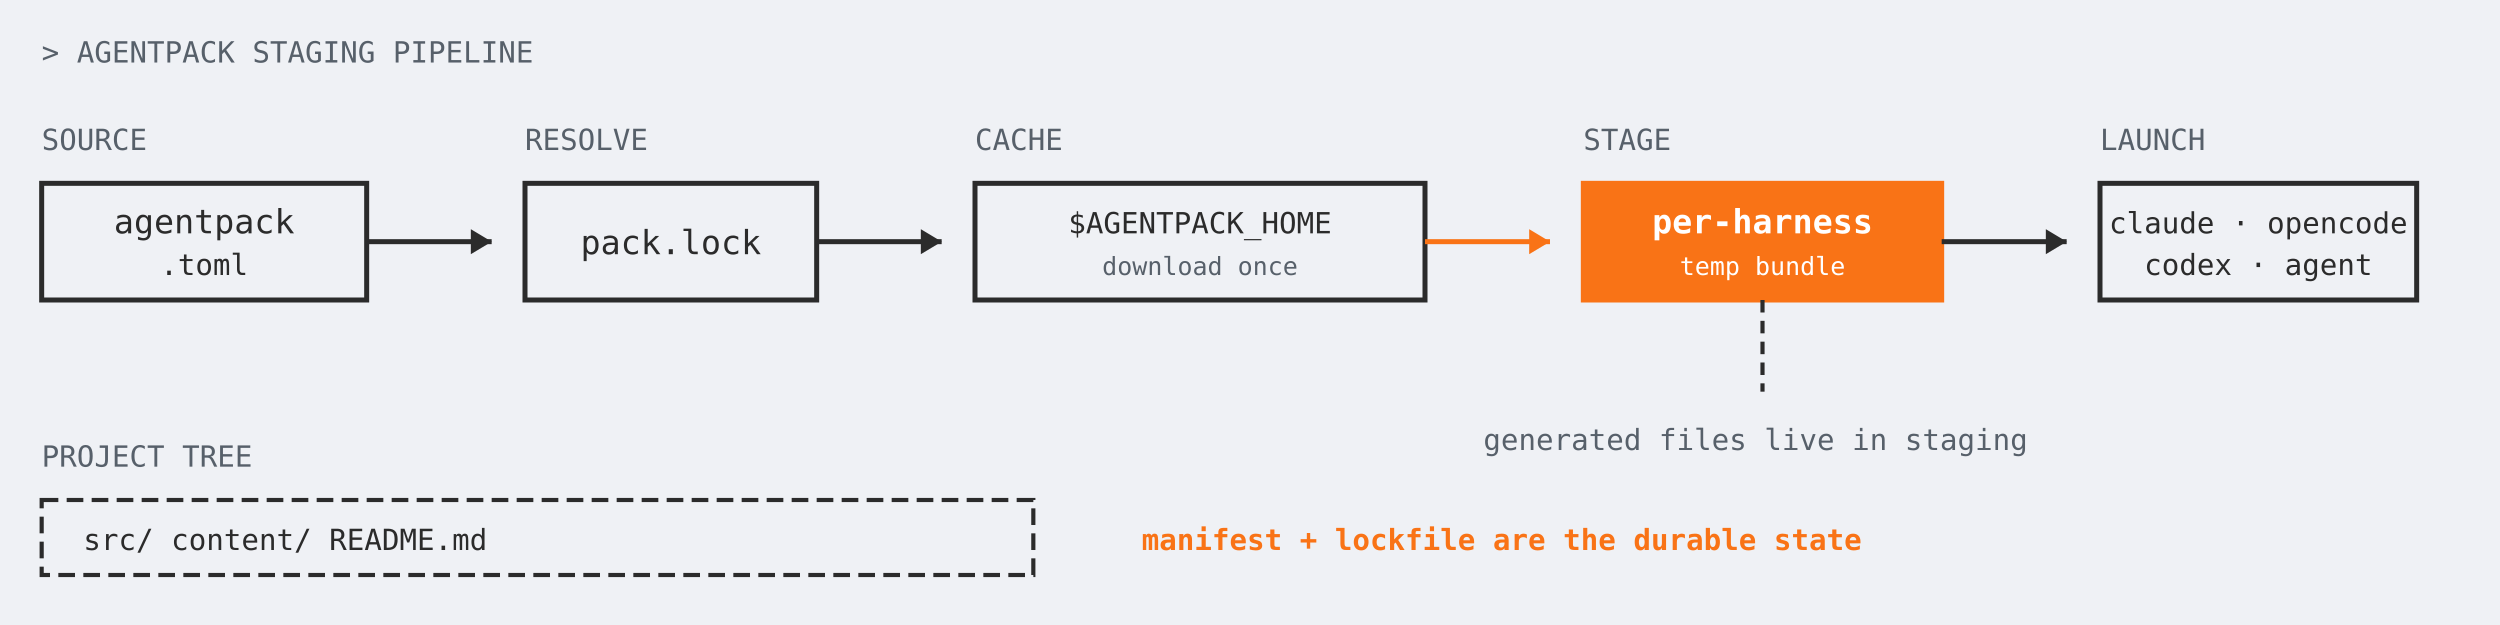
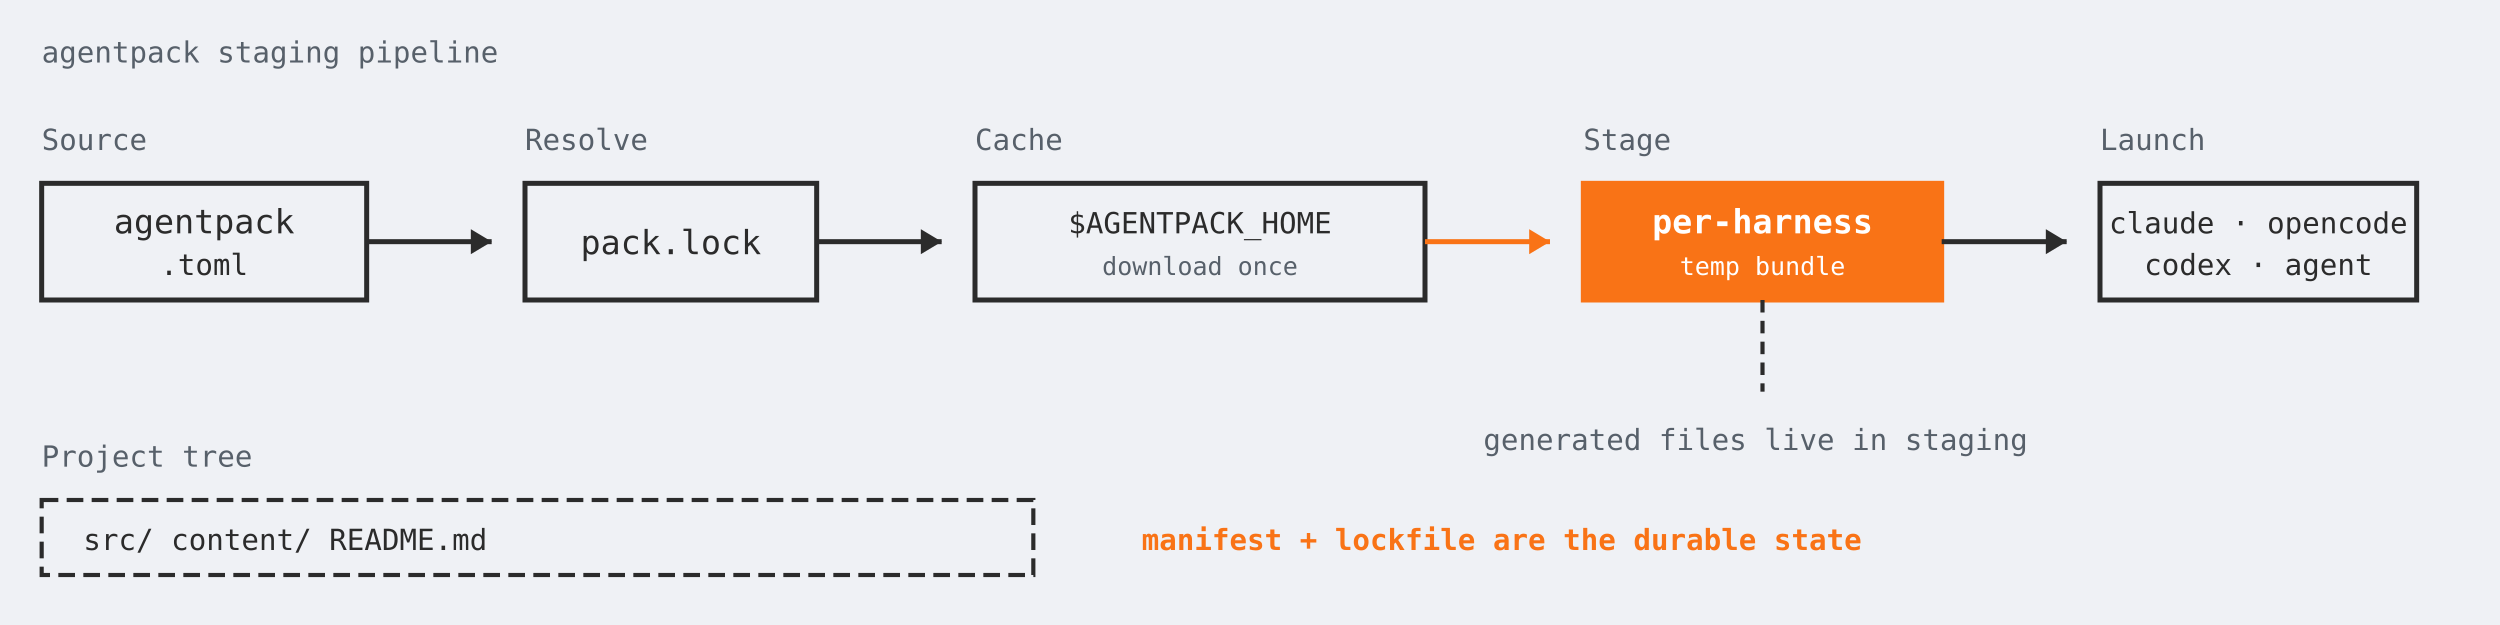
<svg xmlns="http://www.w3.org/2000/svg" viewBox="0 0 600 150" font-family="ui-monospace, SFMono-Regular, 'SF Mono', Menlo, monospace">
  <rect width="600" height="150" fill="#eff1f5" />
-   <text x="10" y="15" font-size="7" fill="#57606a">&gt; AGENTPACK STAGING PIPELINE</text>
-   <text x="10" y="36" font-size="7" fill="#57606a">SOURCE</text>
+   <text x="10" y="15" font-size="7" fill="#57606a">agentpack staging pipeline</text>
+   <text x="10" y="36" font-size="7" fill="#57606a">Source</text>
  <rect x="10" y="44" width="78" height="28" fill="none" stroke="#2b2b2b" stroke-width="1.2" />
  <text x="49" y="56" text-anchor="middle" font-size="8" fill="#2b2b2b">agentpack</text>
  <text x="49" y="66" text-anchor="middle" font-size="7" fill="#2b2b2b">.toml</text>
  <line x1="88" y1="58" x2="118" y2="58" stroke="#2b2b2b" stroke-width="1.2" />
  <polygon points="118,58 113,55 113,61" fill="#2b2b2b" />
-   <text x="126" y="36" font-size="7" fill="#57606a">RESOLVE</text>
+   <text x="126" y="36" font-size="7" fill="#57606a">Resolve</text>
  <rect x="126" y="44" width="70" height="28" fill="none" stroke="#2b2b2b" stroke-width="1.2" />
  <text x="161" y="61" text-anchor="middle" font-size="8" fill="#2b2b2b">pack.lock</text>
  <line x1="196" y1="58" x2="226" y2="58" stroke="#2b2b2b" stroke-width="1.2" />
  <polygon points="226,58 221,55 221,61" fill="#2b2b2b" />
-   <text x="234" y="36" font-size="7" fill="#57606a">CACHE</text>
+   <text x="234" y="36" font-size="7" fill="#57606a">Cache</text>
  <rect x="234" y="44" width="108" height="28" fill="none" stroke="#2b2b2b" stroke-width="1.2" />
  <text x="288" y="56" text-anchor="middle" font-size="7" fill="#2b2b2b">$AGENTPACK_HOME</text>
  <text x="288" y="66" text-anchor="middle" font-size="6" fill="#57606a">download once</text>
  <line x1="342" y1="58" x2="372" y2="58" stroke="#f97316" stroke-width="1.2" />
  <polygon points="372,58 367,55 367,61" fill="#f97316" />
-   <text x="380" y="36" font-size="7" fill="#57606a">STAGE</text>
+   <text x="380" y="36" font-size="7" fill="#57606a">Stage</text>
  <rect x="380" y="44" width="86" height="28" fill="#f97316" stroke="#f97316" stroke-width="1.2" />
  <text x="423" y="56" text-anchor="middle" font-size="8" fill="#fff" font-weight="600">per-harness</text>
  <text x="423" y="66" text-anchor="middle" font-size="6" fill="#fff">temp bundle</text>
  <line x1="466" y1="58" x2="496" y2="58" stroke="#2b2b2b" stroke-width="1.2" />
  <polygon points="496,58 491,55 491,61" fill="#2b2b2b" />
-   <text x="504" y="36" font-size="7" fill="#57606a">LAUNCH</text>
+   <text x="504" y="36" font-size="7" fill="#57606a">Launch</text>
  <rect x="504" y="44" width="76" height="28" fill="none" stroke="#2b2b2b" stroke-width="1.2" />
  <text x="542" y="56" text-anchor="middle" font-size="7" fill="#2b2b2b">claude · opencode</text>
  <text x="542" y="66" text-anchor="middle" font-size="7" fill="#2b2b2b">codex · agent</text>
  <line x1="423" y1="72" x2="423" y2="94" stroke="#2b2b2b" stroke-width="1" stroke-dasharray="3,2" />
  <text x="356" y="108" font-size="7" fill="#57606a">generated files live in staging</text>
-   <text x="10" y="112" font-size="7" fill="#57606a">PROJECT TREE</text>
+   <text x="10" y="112" font-size="7" fill="#57606a">Project tree</text>
  <rect x="10" y="120" width="238" height="18" fill="none" stroke="#2b2b2b" stroke-width="1" stroke-dasharray="4,2" />
  <text x="20" y="132" font-size="7" fill="#2b2b2b">src/ content/ README.md</text>
  <text x="274" y="132" font-size="7" fill="#f97316" font-weight="600">manifest + lockfile are the durable state</text>
</svg>
